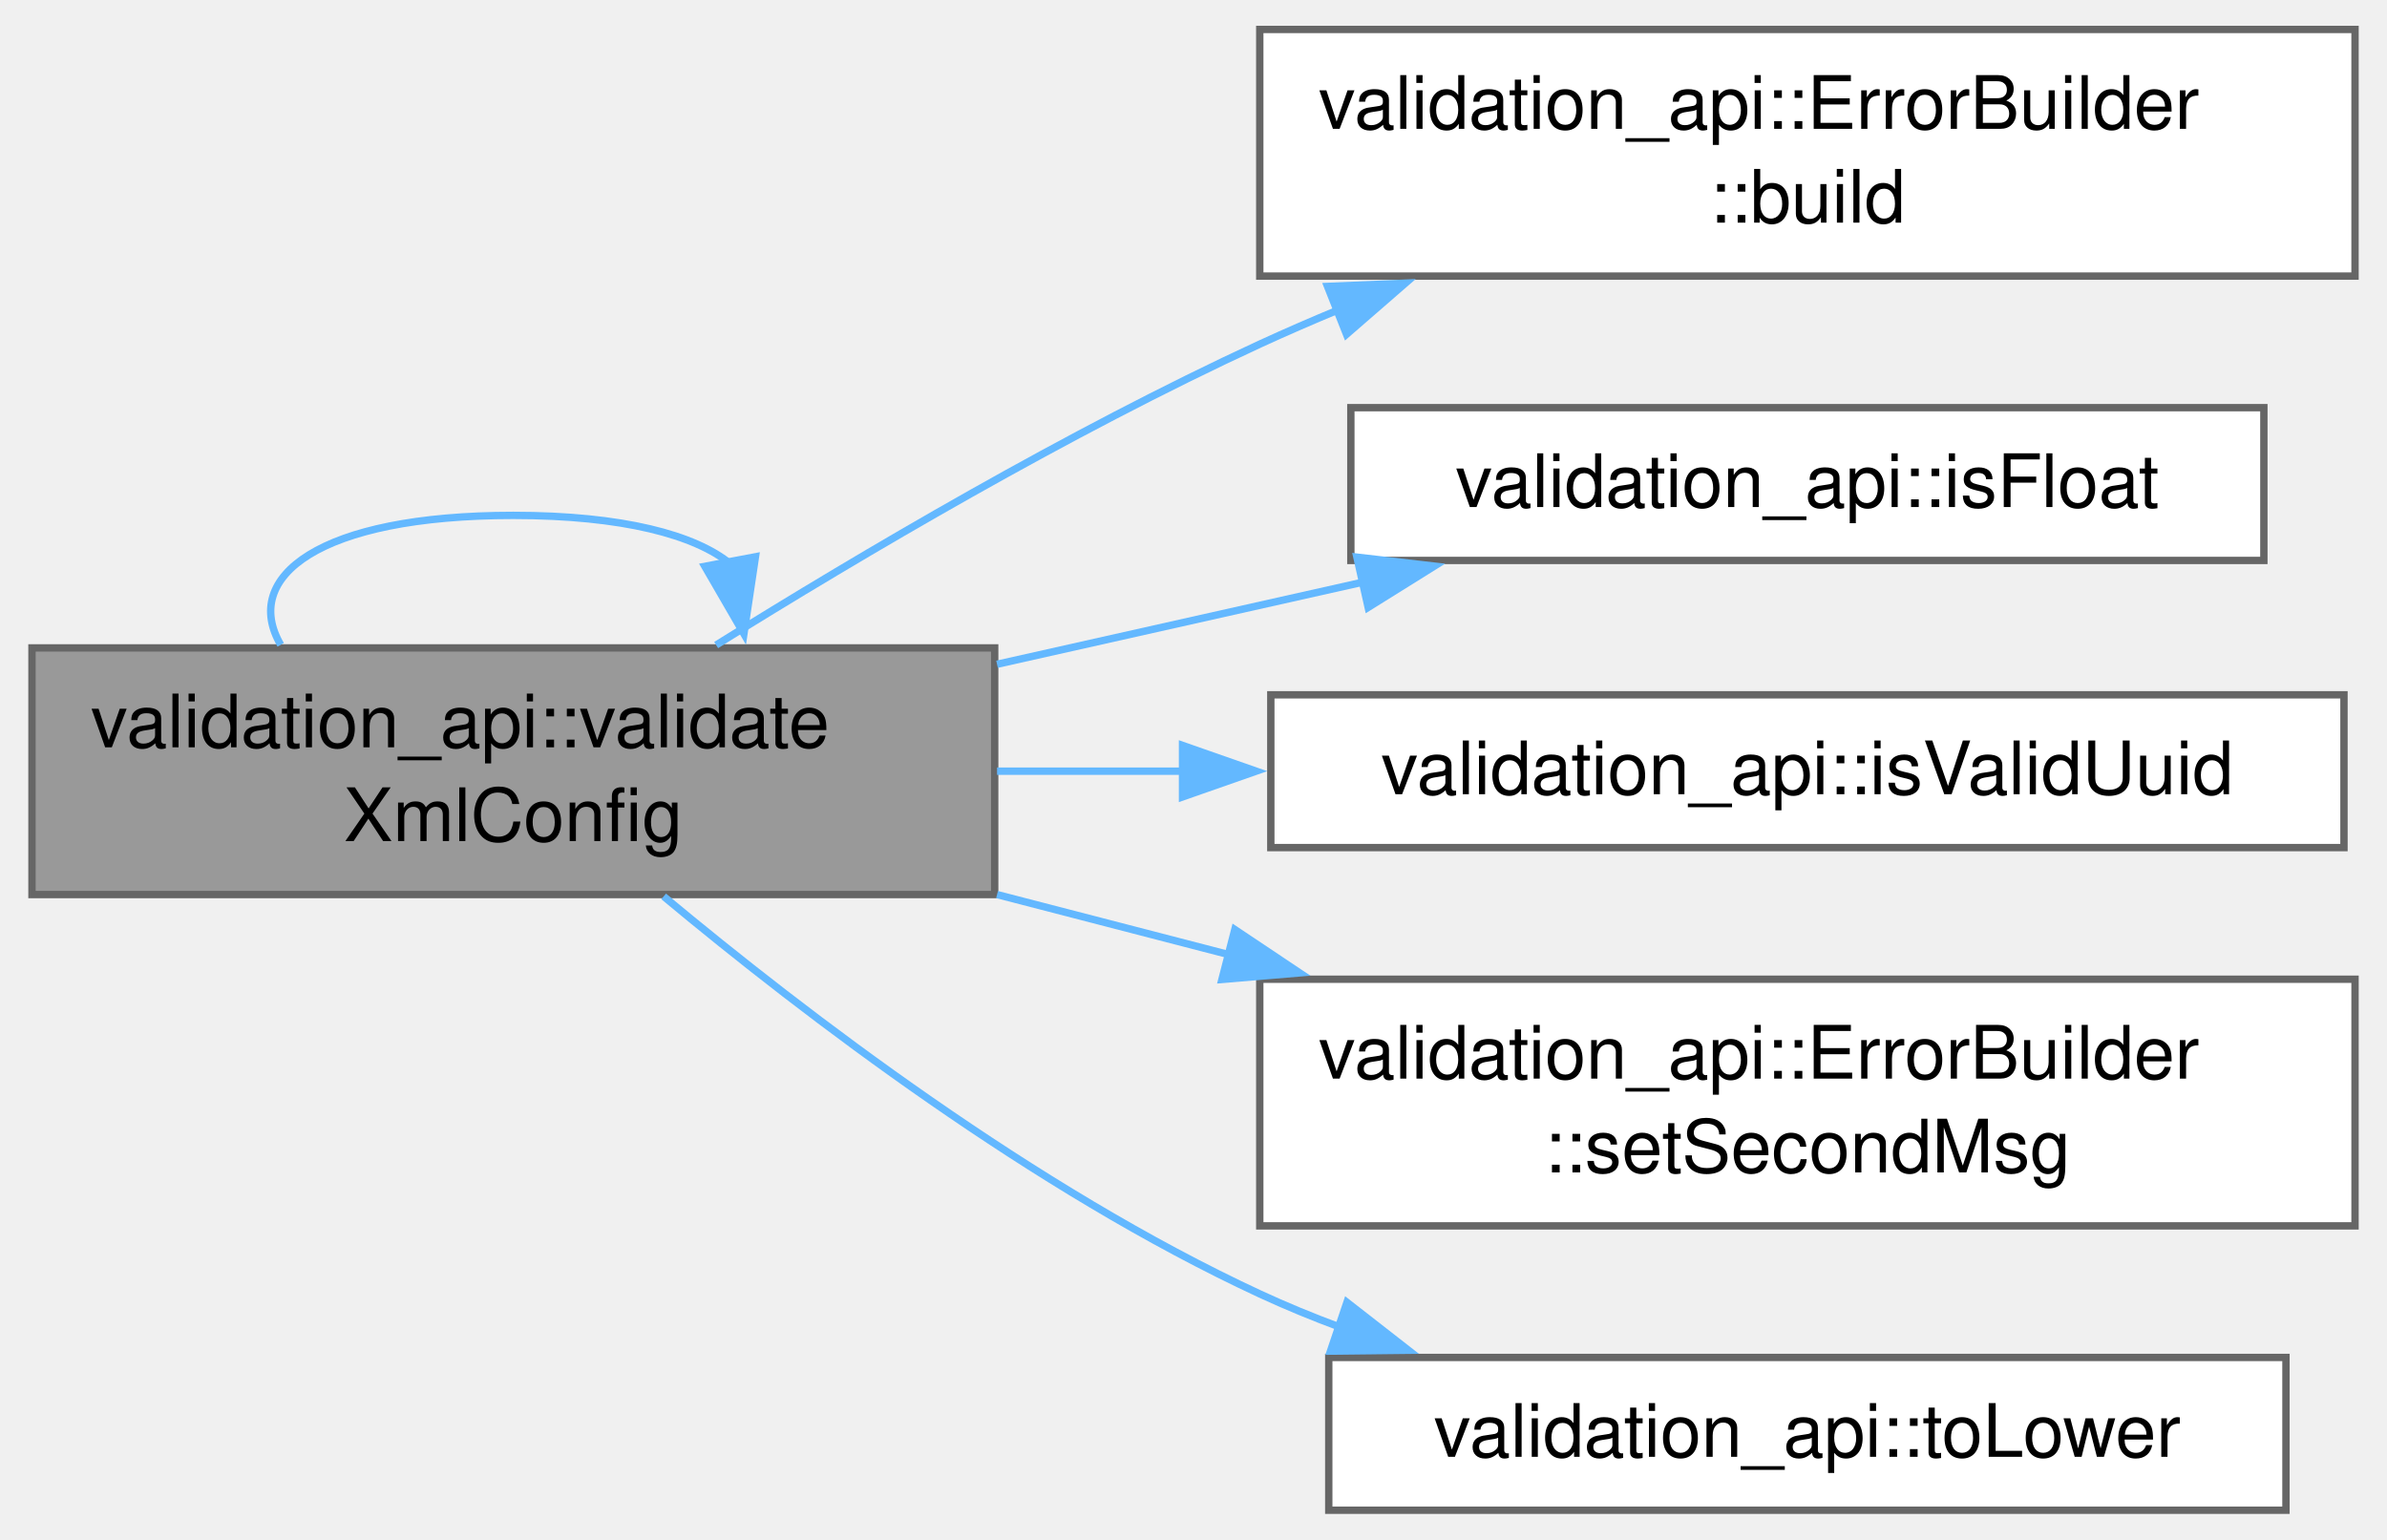
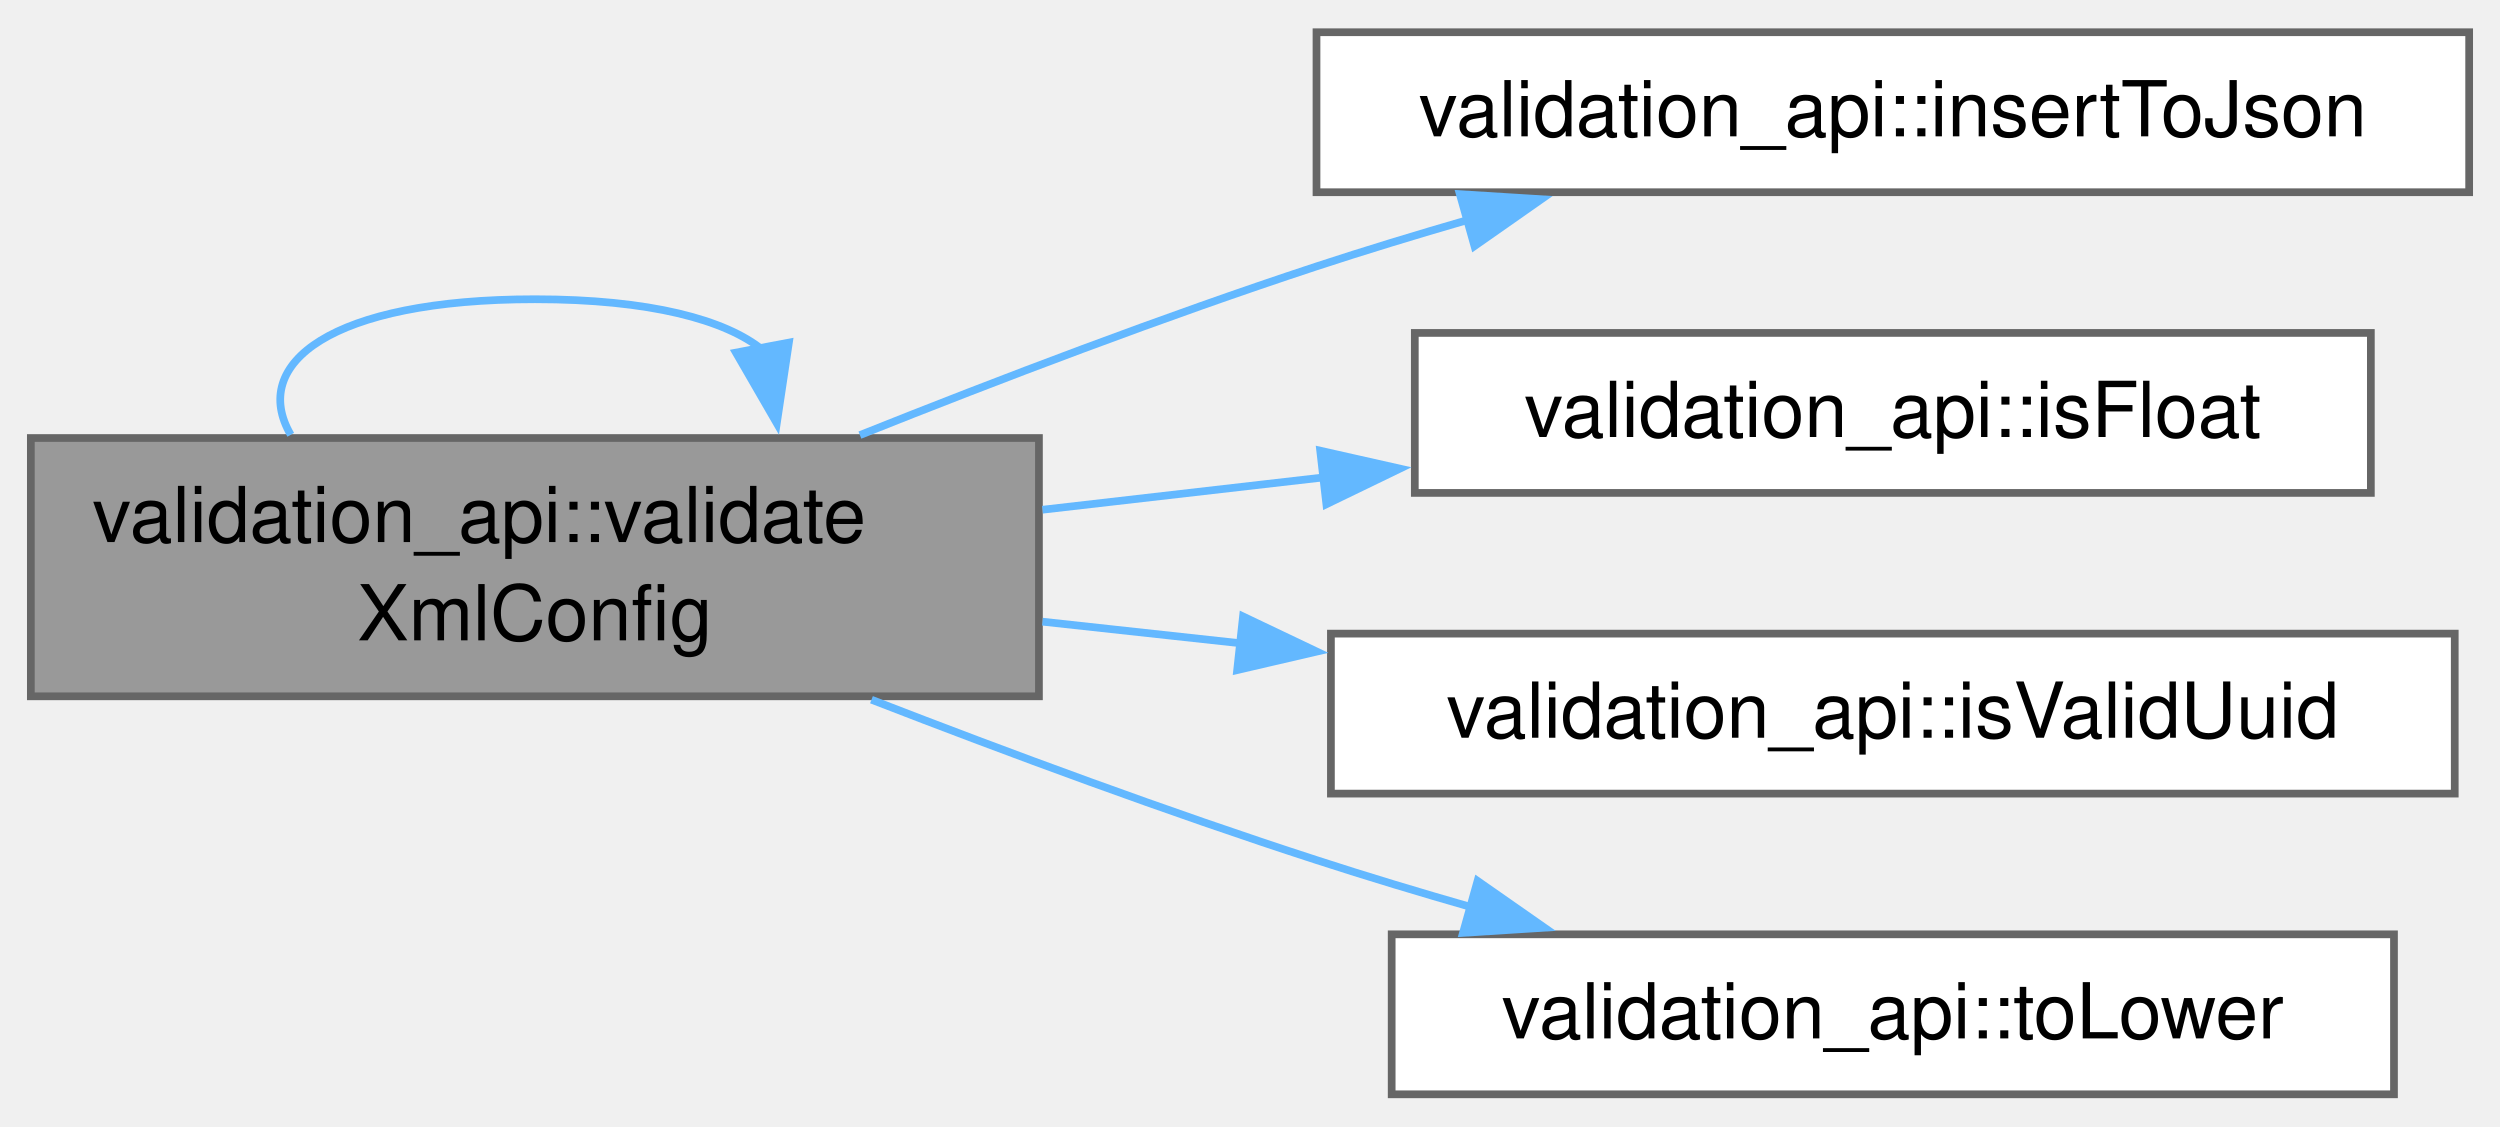
- <svg xmlns="http://www.w3.org/2000/svg" xmlns:xlink="http://www.w3.org/1999/xlink" width="324pt" height="209pt" viewBox="0.00 0.00 323.50 209.12">
-   <g id="graph0" class="graph" transform="scale(1 1) rotate(0) translate(4 205.12)">
+ <svg xmlns="http://www.w3.org/2000/svg" xmlns:xlink="http://www.w3.org/1999/xlink" width="324pt" height="146pt" viewBox="0.00 0.00 324.25 145.75">
+   <g id="graph0" class="graph" transform="scale(1 1) rotate(0) translate(4 141.75)">
    <g id="Node000001" class="node">
      <g id="a_Node000001">
        <a xlink:title="Ensures valid Xml configuration.">
-           <polygon fill="#999999" stroke="#666666" points="130.75,-117.12 0,-117.12 0,-83.62 130.75,-83.62 130.75,-117.12" />
-           <text text-anchor="start" x="8" y="-103.62" font-family="Helvetica,sans-Serif" font-size="10.00">validation_api::validate</text>
-           <text text-anchor="middle" x="65.38" y="-90.88" font-family="Helvetica,sans-Serif" font-size="10.00">XmlConfig</text>
+           <polygon fill="#999999" stroke="#666666" points="130.75,-85.12 0,-85.12 0,-51.62 130.75,-51.62 130.75,-85.12" />
+           <text text-anchor="start" x="8" y="-71.62" font-family="Helvetica,sans-Serif" font-size="10.00">validation_api::validate</text>
+           <text text-anchor="middle" x="65.38" y="-58.88" font-family="Helvetica,sans-Serif" font-size="10.00">XmlConfig</text>
        </a>
      </g>
    </g>
-     <g id="edge6_Node000001_Node000001" class="edge">
-       <g id="a_edge6_Node000001_Node000001">
+     <g id="edge5_Node000001_Node000001" class="edge">
+       <g id="a_edge5_Node000001_Node000001">
        <a xlink:title=" ">
-           <path fill="none" stroke="#63b8ff" d="M33.78,-117.54C28.41,-126.74 38.94,-135.12 65.38,-135.12 80.24,-135.12 90.08,-132.47 94.89,-128.51" />
-           <polygon fill="#63b8ff" stroke="#63b8ff" points="98.26,-129.5 96.69,-119.03 91.38,-128.2 98.26,-129.5" />
+           <path fill="none" stroke="#63b8ff" d="M33.71,-85.54C28.33,-94.74 38.89,-103.12 65.38,-103.12 80.27,-103.12 90.13,-100.47 94.95,-96.51" />
+           <polygon fill="#63b8ff" stroke="#63b8ff" points="98.32,-97.5 96.75,-87.03 91.45,-96.2 98.32,-97.5" />
        </a>
      </g>
    </g>
    <g id="Node000002" class="node">
      <g id="a_Node000002">
-         <a xlink:href="classvalidation__api_1_1ErrorBuilder.html#a84327bbfe6c61e7be6966acc41ba6087" target="_top" xlink:title=" ">
-           <polygon fill="white" stroke="#666666" points="315.5,-201.12 166.75,-201.12 166.75,-167.62 315.5,-167.62 315.5,-201.12" />
-           <text text-anchor="start" x="174.75" y="-187.62" font-family="Helvetica,sans-Serif" font-size="10.00">validation_api::ErrorBuilder</text>
-           <text text-anchor="middle" x="241.12" y="-174.88" font-family="Helvetica,sans-Serif" font-size="10.00">::build</text>
+         <a xlink:href="namespacevalidation__api.html#a0c0f34d744f57bb06458867fbee4b7a9" target="_top" xlink:title="Insert an error into a json object.">
+           <polygon fill="white" stroke="#666666" points="316.25,-137.75 166.75,-137.75 166.75,-117 316.25,-117 316.25,-137.75" />
+           <text text-anchor="middle" x="241.5" y="-124.25" font-family="Helvetica,sans-Serif" font-size="10.00">validation_api::insertToJson</text>
        </a>
      </g>
    </g>
    <g id="edge1_Node000001_Node000002" class="edge">
      <g id="a_edge1_Node000001_Node000002">
        <a xlink:title=" ">
-           <path fill="none" stroke="#63b8ff" d="M92.92,-117.51C112.75,-129.87 140.8,-146.4 166.75,-158.38 170.23,-159.98 173.84,-161.55 177.51,-163.07" />
-           <polygon fill="#63b8ff" stroke="#63b8ff" points="175.95,-166.22 186.53,-166.66 178.53,-159.71 175.95,-166.22" />
+           <path fill="none" stroke="#63b8ff" d="M107.53,-85.5C125.55,-92.7 147.04,-100.89 166.75,-107.38 173.05,-109.45 179.7,-111.47 186.32,-113.39" />
+           <polygon fill="#63b8ff" stroke="#63b8ff" points="185.34,-116.75 195.92,-116.09 187.24,-110.01 185.34,-116.75" />
        </a>
      </g>
    </g>
    <g id="Node000003" class="node">
      <g id="a_Node000003">
        <a xlink:href="namespacevalidation__api.html#ac497c1198e4e7f0fe71ffbdb3e6beeaa" target="_top" xlink:title="Convert string to float.">
-           <polygon fill="white" stroke="#666666" points="303.12,-149.75 179.12,-149.75 179.12,-129 303.12,-129 303.12,-149.75" />
-           <text text-anchor="middle" x="241.12" y="-136.25" font-family="Helvetica,sans-Serif" font-size="10.00">validation_api::isFloat</text>
+           <polygon fill="white" stroke="#666666" points="303.5,-98.75 179.5,-98.75 179.5,-78 303.5,-78 303.5,-98.75" />
+           <text text-anchor="middle" x="241.5" y="-85.25" font-family="Helvetica,sans-Serif" font-size="10.00">validation_api::isFloat</text>
        </a>
      </g>
    </g>
    <g id="edge2_Node000001_Node000003" class="edge">
      <g id="a_edge2_Node000001_Node000003">
        <a xlink:title=" ">
-           <path fill="none" stroke="#63b8ff" d="M131.07,-114.9C147.46,-118.57 164.97,-122.51 181.06,-126.12" />
-           <polygon fill="#63b8ff" stroke="#63b8ff" points="179.94,-129.45 190.46,-128.23 181.47,-122.62 179.94,-129.45" />
+           <path fill="none" stroke="#63b8ff" d="M131.21,-75.82C143.21,-77.2 155.8,-78.65 168,-80.05" />
+           <polygon fill="#63b8ff" stroke="#63b8ff" points="167.23,-83.48 177.57,-81.15 168.03,-76.53 167.23,-83.48" />
        </a>
      </g>
    </g>
    <g id="Node000004" class="node">
      <g id="a_Node000004">
        <a xlink:href="namespacevalidation__api.html#ac19e25b4d8364b0f52152440dd5ecbda" target="_top" xlink:title=" ">
-           <polygon fill="white" stroke="#666666" points="314,-110.75 168.25,-110.75 168.25,-90 314,-90 314,-110.75" />
-           <text text-anchor="middle" x="241.12" y="-97.25" font-family="Helvetica,sans-Serif" font-size="10.00">validation_api::isValidUuid</text>
+           <polygon fill="white" stroke="#666666" points="314.38,-59.75 168.62,-59.75 168.62,-39 314.38,-39 314.38,-59.75" />
+           <text text-anchor="middle" x="241.5" y="-46.25" font-family="Helvetica,sans-Serif" font-size="10.00">validation_api::isValidUuid</text>
        </a>
      </g>
    </g>
    <g id="edge3_Node000001_Node000004" class="edge">
      <g id="a_edge3_Node000001_Node000004">
        <a xlink:title=" ">
-           <path fill="none" stroke="#63b8ff" d="M131.07,-100.38C139.3,-100.38 147.81,-100.38 156.28,-100.38" />
-           <polygon fill="#63b8ff" stroke="#63b8ff" points="156.26,-103.88 166.26,-100.38 156.26,-96.88 156.26,-103.88" />
+           <path fill="none" stroke="#63b8ff" d="M131.21,-61.3C139.62,-60.38 148.32,-59.43 156.97,-58.49" />
+           <polygon fill="#63b8ff" stroke="#63b8ff" points="157.22,-61.98 166.79,-57.42 156.46,-55.02 157.22,-61.98" />
        </a>
      </g>
    </g>
    <g id="Node000005" class="node">
      <g id="a_Node000005">
-         <a xlink:href="classvalidation__api_1_1ErrorBuilder.html#a014e70c2f2b4a2ee879c363b4a2174f2" target="_top" xlink:title="Set the First Msg object.">
-           <polygon fill="white" stroke="#666666" points="315.5,-72.12 166.75,-72.12 166.75,-38.62 315.5,-38.62 315.5,-72.12" />
-           <text text-anchor="start" x="174.75" y="-58.62" font-family="Helvetica,sans-Serif" font-size="10.00">validation_api::ErrorBuilder</text>
-           <text text-anchor="middle" x="241.12" y="-45.88" font-family="Helvetica,sans-Serif" font-size="10.00">::setSecondMsg</text>
+         <a xlink:href="namespacevalidation__api.html#a6dd56dcf7358b332bb906a2d27fddd0b" target="_top" xlink:title="Converts string to all lowercase.">
+           <polygon fill="white" stroke="#666666" points="306.5,-20.75 176.5,-20.75 176.5,0 306.5,0 306.5,-20.75" />
+           <text text-anchor="middle" x="241.5" y="-7.25" font-family="Helvetica,sans-Serif" font-size="10.00">validation_api::toLower</text>
        </a>
      </g>
    </g>
    <g id="edge4_Node000001_Node000005" class="edge">
      <g id="a_edge4_Node000001_Node000005">
        <a xlink:title=" ">
-           <path fill="none" stroke="#63b8ff" d="M131.07,-83.62C141.38,-80.95 152.14,-78.16 162.71,-75.42" />
-           <polygon fill="#63b8ff" stroke="#63b8ff" points="163.36,-78.87 172.17,-72.98 161.61,-72.09 163.36,-78.87" />
-         </a>
-       </g>
-     </g>
-     <g id="Node000006" class="node">
-       <g id="a_Node000006">
-         <a xlink:href="namespacevalidation__api.html#a6dd56dcf7358b332bb906a2d27fddd0b" target="_top" xlink:title="Converts string to all lowercase.">
-           <polygon fill="white" stroke="#666666" points="306.12,-20.75 176.12,-20.75 176.12,0 306.12,0 306.12,-20.75" />
-           <text text-anchor="middle" x="241.12" y="-7.25" font-family="Helvetica,sans-Serif" font-size="10.00">validation_api::toLower</text>
-         </a>
-       </g>
-     </g>
-     <g id="edge5_Node000001_Node000006" class="edge">
-       <g id="a_edge5_Node000001_Node000006">
-         <a xlink:title=" ">
-           <path fill="none" stroke="#63b8ff" d="M85.79,-83.37C105.09,-67.29 136.16,-43.57 166.75,-29.38 170.26,-27.75 173.93,-26.24 177.68,-24.85" />
-           <polygon fill="#63b8ff" stroke="#63b8ff" points="178.59,-28.24 186.94,-21.73 176.35,-21.61 178.59,-28.24" />
+           <path fill="none" stroke="#63b8ff" d="M109.03,-51.18C126.75,-44.31 147.61,-36.58 166.75,-30.38 173.29,-28.25 180.21,-26.17 187.08,-24.2" />
+           <polygon fill="#63b8ff" stroke="#63b8ff" points="187.64,-27.68 196.33,-21.61 185.75,-20.94 187.64,-27.68" />
        </a>
      </g>
    </g>
  </g>
</svg>
